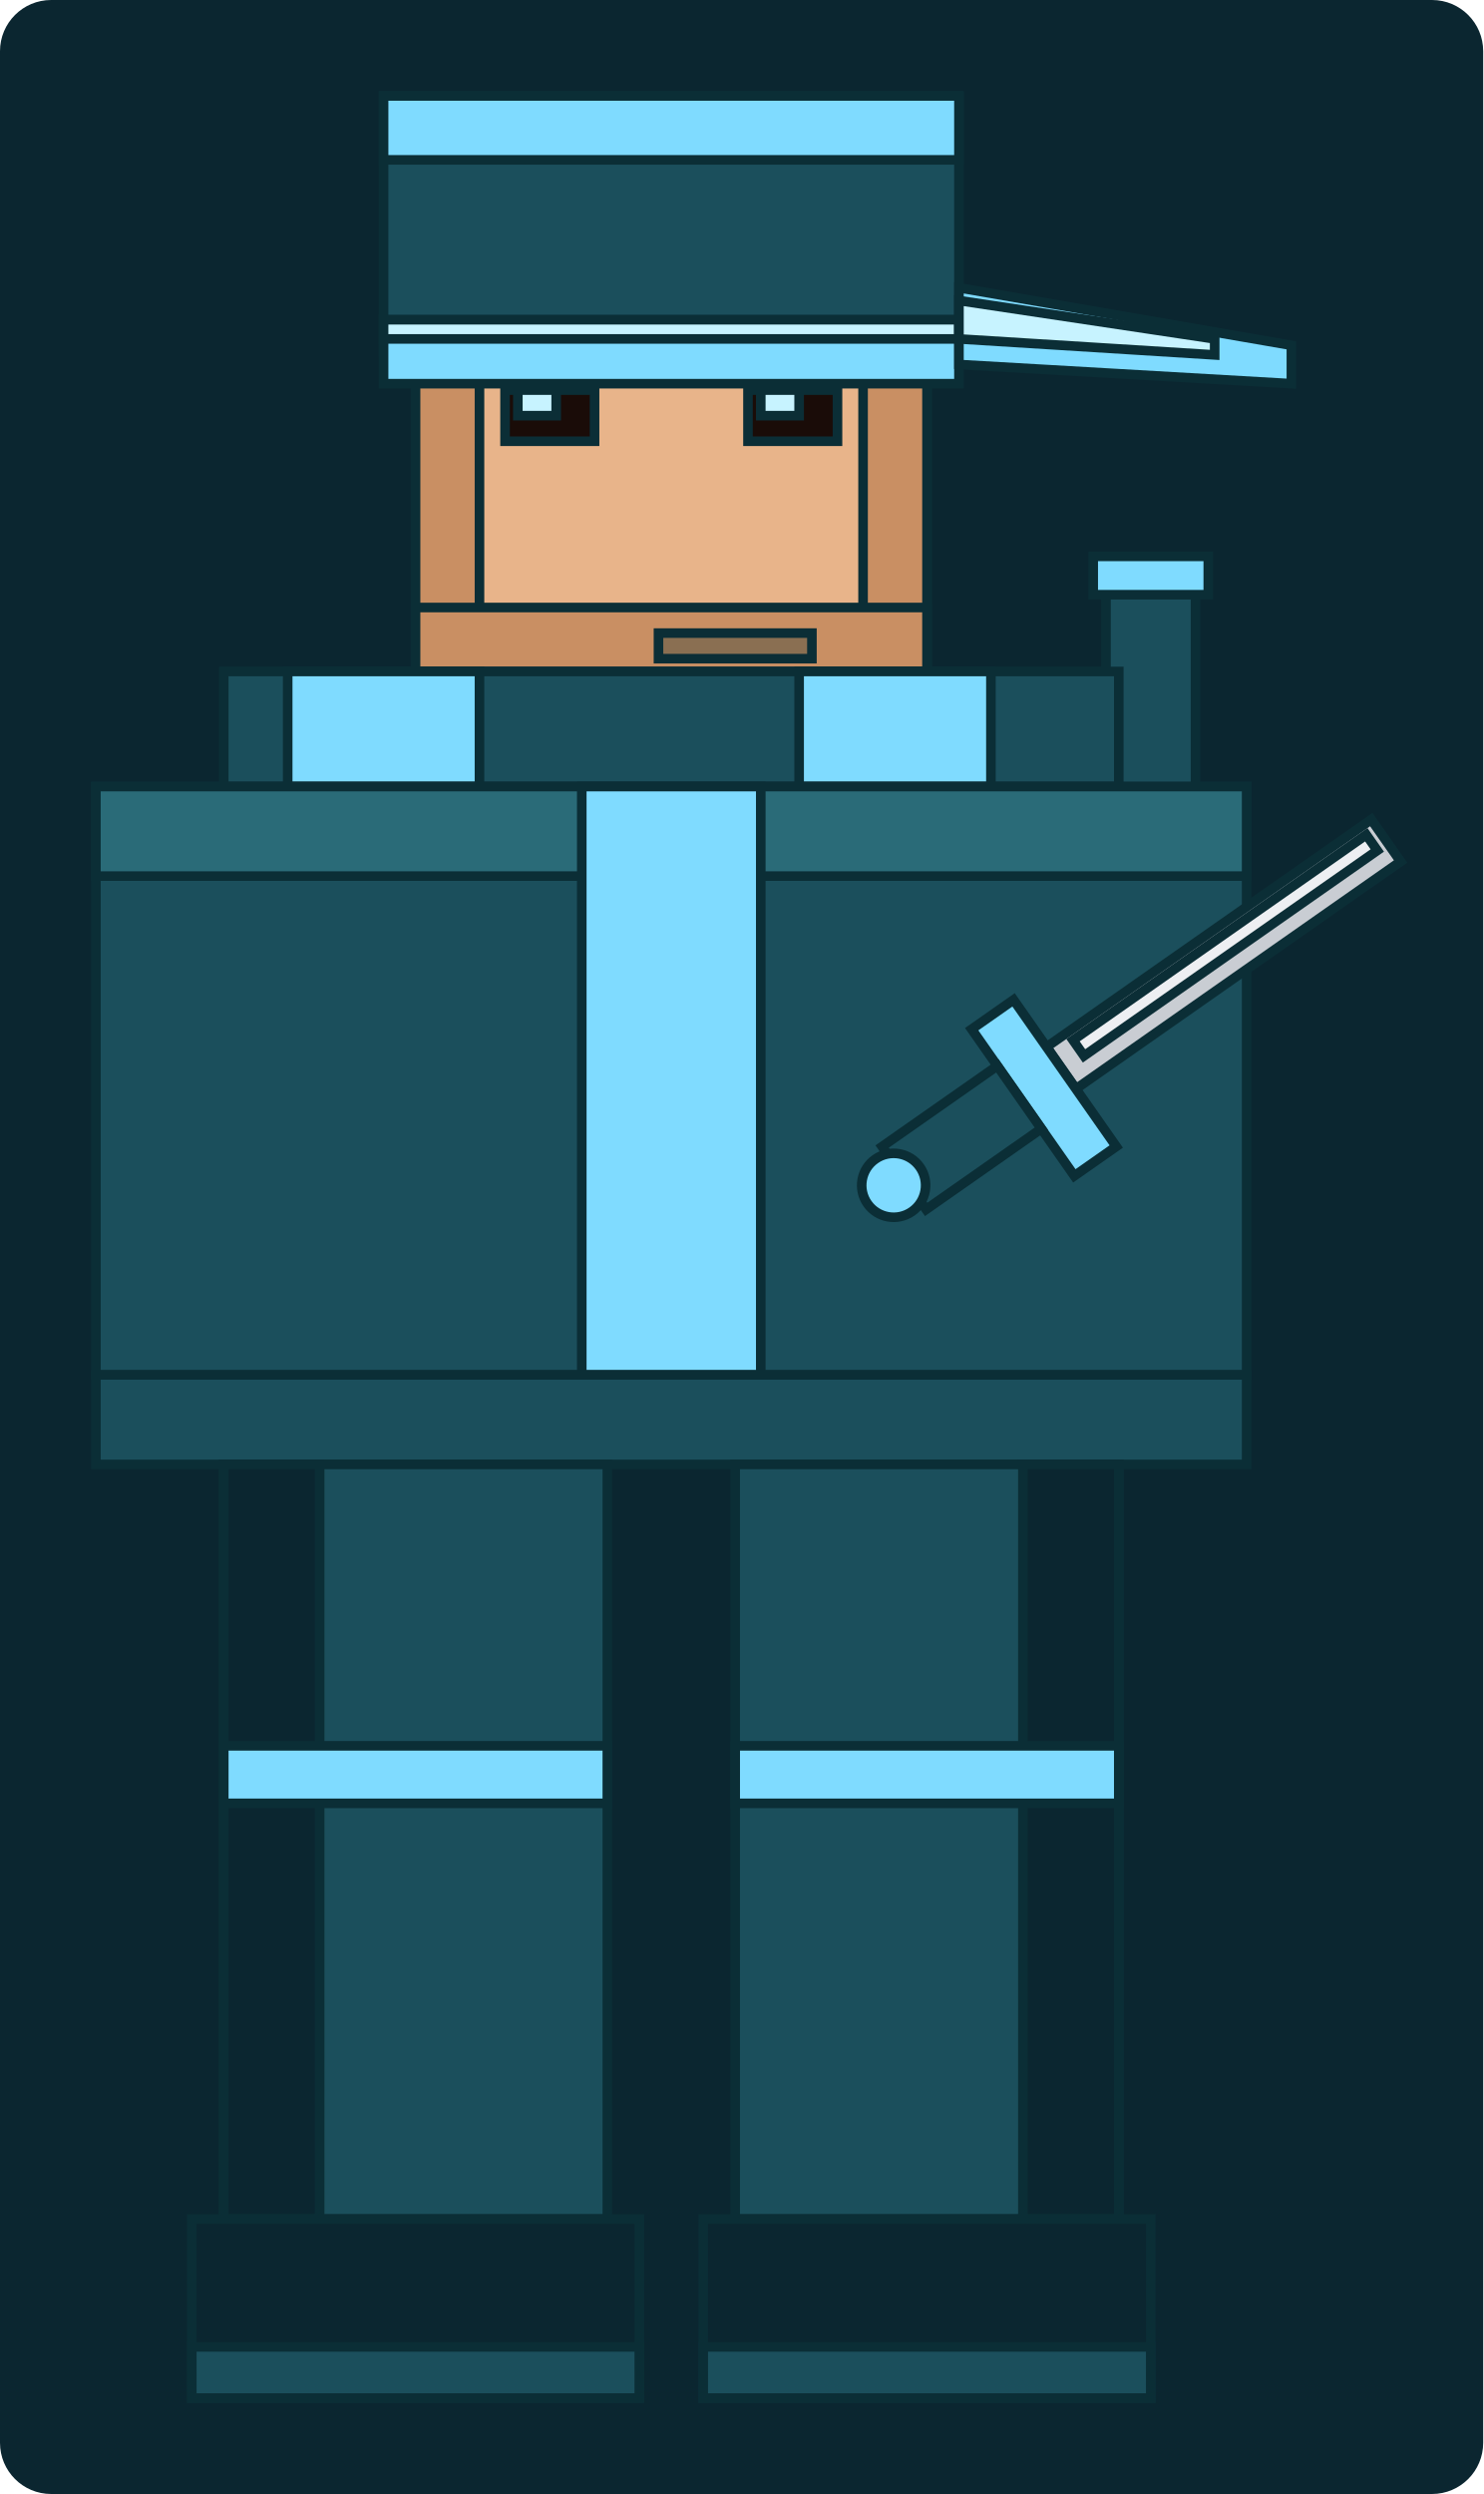
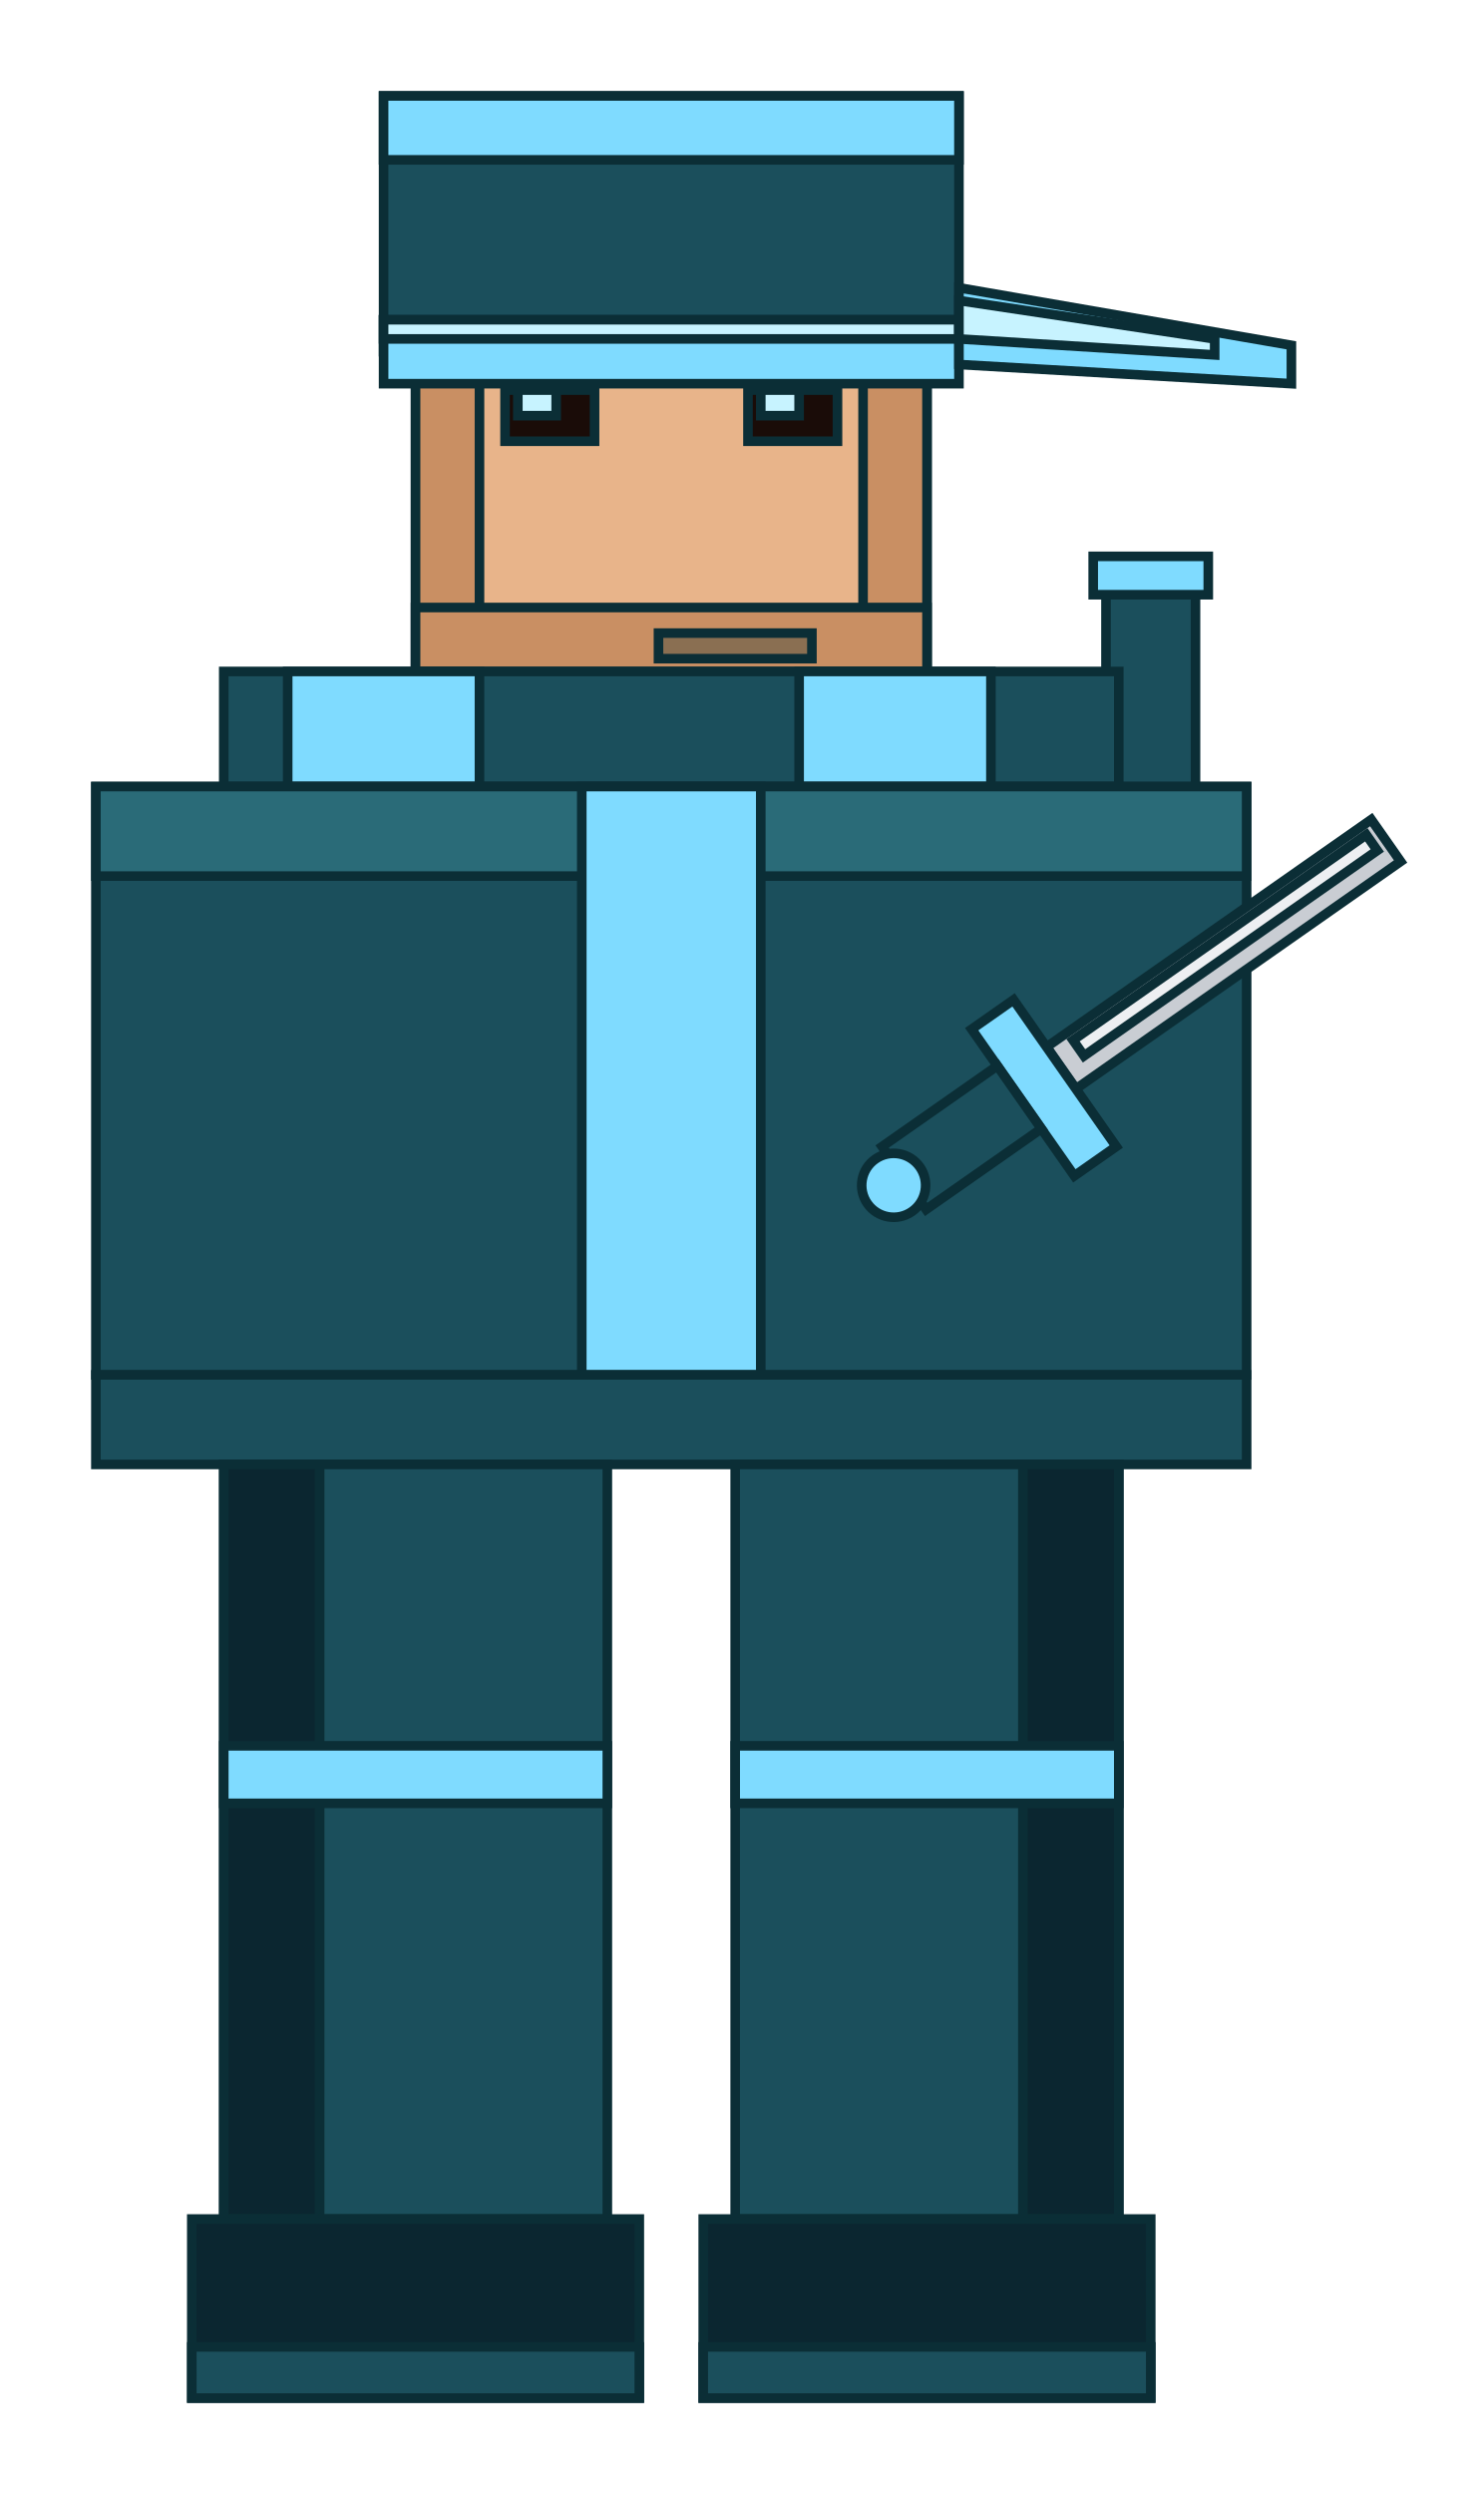
<svg width="100%" viewBox="0 0 232 390" role="img">
-   <rect x="0" y="0" width="232" height="390" rx="8" fill="#0B2630" />
  <g transform="translate(15,-5)" stroke="#0B2E36" stroke-width="1.5">
    <rect x="158" y="95" width="14" height="50" fill="#1B4F5C" />
    <rect x="160" y="140" width="10" height="35" fill="#1B4F5C" />
    <rect x="156" y="92" width="18" height="6" fill="#7FDBFF" />
    <rect x="50" y="40" width="80" height="70" fill="#E8B48A" />
    <rect x="50" y="40" width="10" height="70" fill="#C98F63" />
    <rect x="120" y="40" width="10" height="70" fill="#C98F63" />
    <rect x="50" y="100" width="80" height="10" fill="#C98F63" />
    <rect x="45" y="20" width="90" height="40" fill="#1B4F5C" />
    <rect x="45" y="20" width="90" height="10" fill="#7FDBFF" />
    <rect x="64" y="66" width="14" height="8" fill="#1A0C08" />
    <rect x="66" y="66" width="6" height="4" fill="#C7F3FF" />
    <rect x="102" y="66" width="14" height="8" fill="#1A0C08" />
    <rect x="104" y="66" width="6" height="4" fill="#C7F3FF" />
    <rect x="64" y="60" width="18" height="3" fill="#1B4F5C" />
    <rect x="88" y="104" width="24" height="4" fill="#8A6F52" />
    <rect x="45" y="55" width="90" height="10" fill="#7FDBFF" />
    <rect x="45" y="55" width="90" height="3" fill="#C7F3FF" />
    <polygon points="135,50 135,62 187,65 187,59" fill="#7FDBFF" />
    <polygon points="135,52 135,58 175,60.5 175,58" fill="#C7F3FF" />
    <rect x="20" y="110" width="140" height="18" fill="#1B4F5C" />
    <rect x="30" y="110" width="30" height="18" fill="#7FDBFF" />
    <rect x="110" y="110" width="30" height="18" fill="#7FDBFF" />
    <rect x="0" y="128" width="180" height="92" fill="#1B4F5C" />
    <rect x="0" y="128" width="180" height="14" fill="#2A6B78" />
    <rect x="76" y="128" width="28" height="92" fill="#7FDBFF" />
    <rect x="0" y="220" width="180" height="14" fill="#1B4F5C" />
    <rect x="20" y="234" width="60" height="118" fill="#1B4F5C" />
    <rect x="20" y="234" width="15" height="118" fill="#0B2630" />
    <rect x="100" y="234" width="60" height="118" fill="#1B4F5C" />
    <rect x="145" y="234" width="15" height="118" fill="#0B2630" />
    <rect x="20" y="278" width="60" height="9" fill="#7FDBFF" />
    <rect x="100" y="278" width="60" height="9" fill="#7FDBFF" />
    <rect x="15" y="352" width="70" height="28" fill="#0B2630" />
    <rect x="95" y="352" width="70" height="28" fill="#0B2630" />
    <rect x="15" y="372" width="70" height="8" fill="#1B4F5C" />
    <rect x="95" y="372" width="70" height="8" fill="#1B4F5C" />
    <g transform="rotate(55 151 172)">
      <rect x="147" y="110" width="8" height="62" fill="#C9CDD3" />
      <rect x="148.5" y="112" width="3" height="56" fill="#EDEFF2" />
      <rect x="138" y="172" width="28" height="8" fill="#7FDBFF" />
      <rect x="145" y="180" width="12" height="22" fill="#1B4F5C" />
      <circle cx="151" cy="204" r="5" fill="#7FDBFF" />
    </g>
  </g>
</svg>
